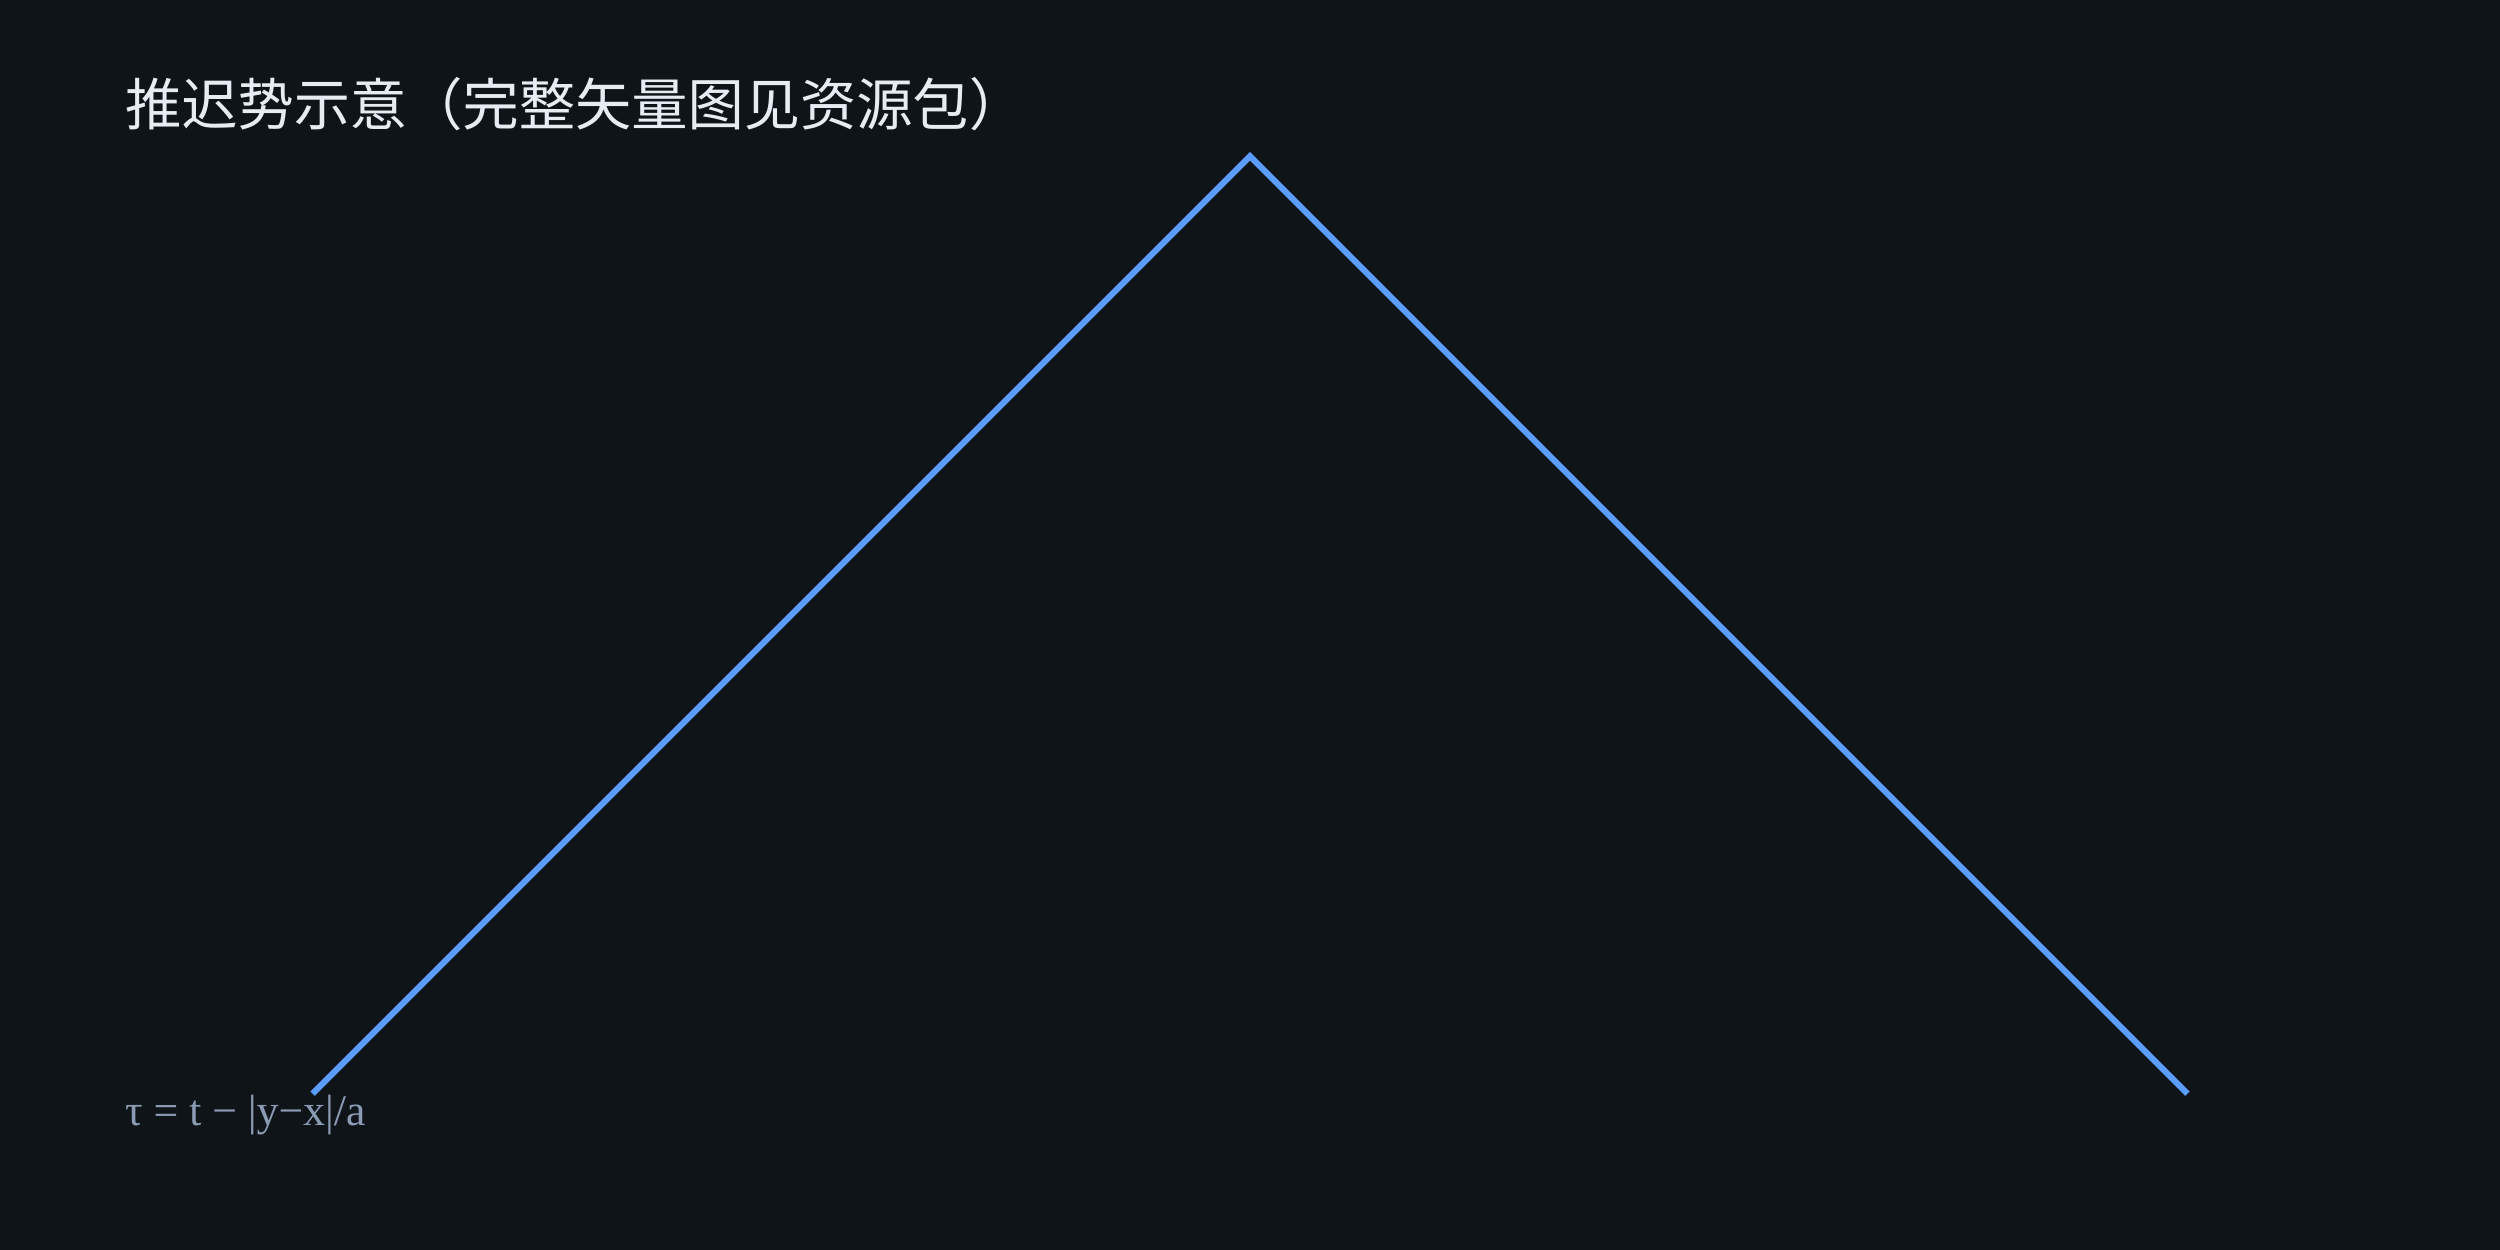
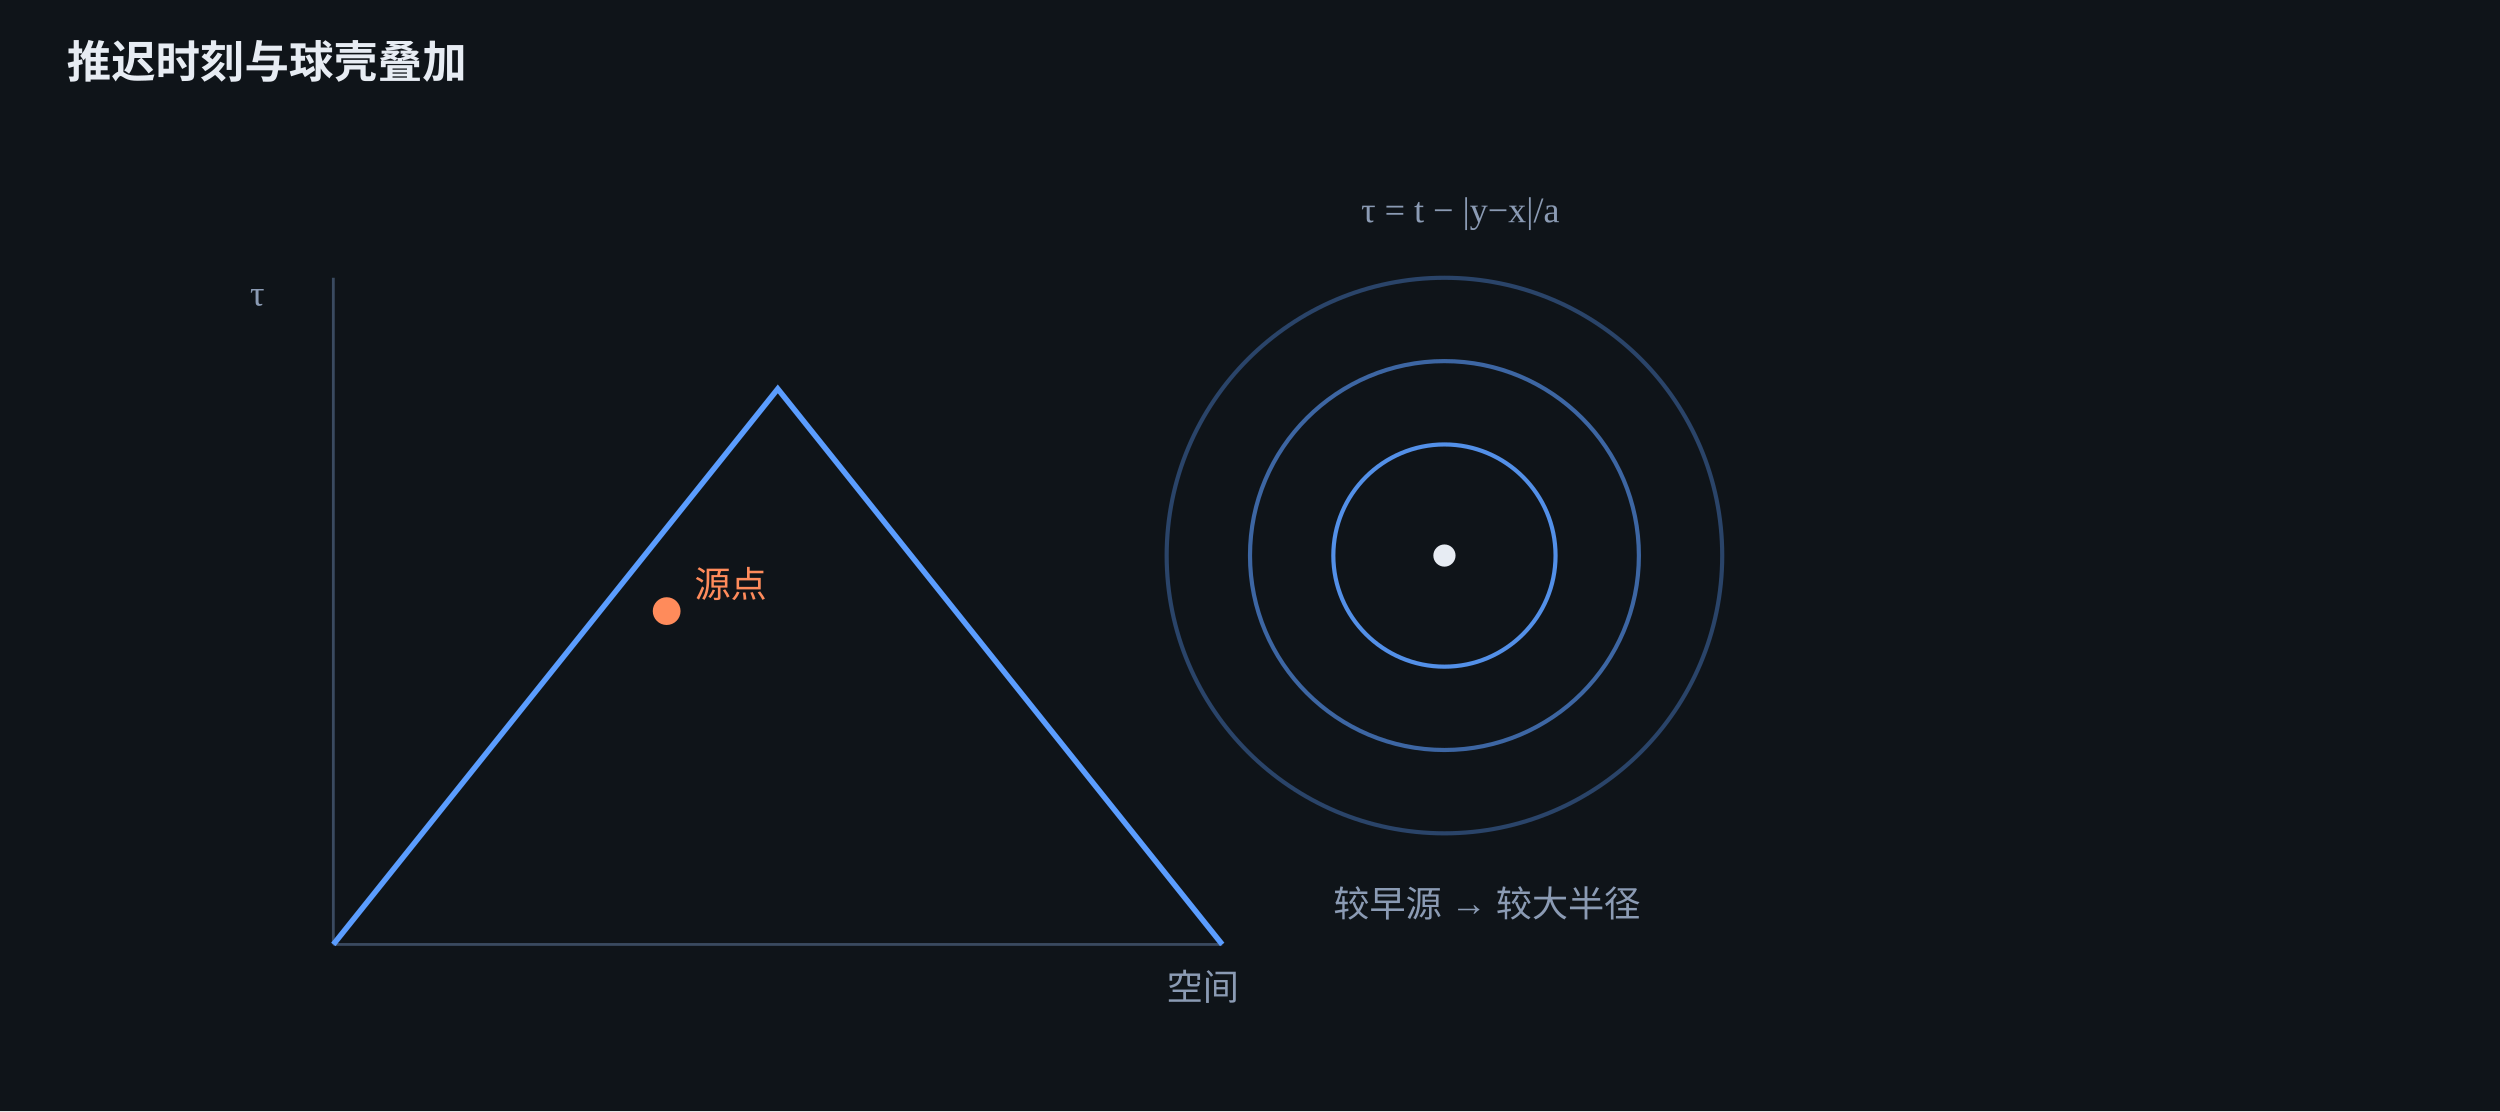
- <svg xmlns="http://www.w3.org/2000/svg" width="800" height="400" viewBox="0 0 800 400">
-   <rect width="800" height="400" fill="#0f1419" />
-   <text x="40" y="40" fill="#e7ecf3" font-family="system-ui" font-size="18">推迟势示意（完整矢量图见资源包）</text>
-   <path d="M100 350 L400 50 L700 350" fill="none" stroke="#5b9dff" stroke-width="2" />
-   <text x="40" y="360" fill="#8b9bb4" font-size="14">τ = t − |y−x|/a</text>
+ <svg xmlns="http://www.w3.org/2000/svg" width="900" height="400" viewBox="0 0 900 400">
+   <rect width="900" height="400" fill="#0f1419" />
+   <text x="24" y="28" fill="#e7ecf3" font-family="system-ui" font-size="16" font-weight="600">推迟时刻与球壳叠加</text>
+   <g transform="translate(80,60)">
+     <line x1="40" y1="280" x2="360" y2="280" stroke="#3a4a60" />
+     <line x1="40" y1="280" x2="40" y2="40" stroke="#3a4a60" />
+     <text x="340" y="300" fill="#8b9bb4" font-size="13">空间</text>
+     <text x="10" y="50" fill="#8b9bb4" font-size="13">τ</text>
+     <path d="M40 280 L200 80 L360 280" fill="none" stroke="#5b9dff" stroke-width="2" />
+     <circle cx="160" cy="160" r="5" fill="#ff8b5b" />
+     <text x="170" y="155" fill="#ff8b5b" font-size="13">源点</text>
+   </g>
+   <g transform="translate(520,200)">
+     <circle r="40" fill="none" stroke="#5b9dff" stroke-width="1.5" opacity="0.9" />
+     <circle r="70" fill="none" stroke="#5b9dff" stroke-width="1.5" opacity="0.6" />
+     <circle r="100" fill="none" stroke="#5b9dff" stroke-width="1.5" opacity="0.35" />
+     <circle r="4" fill="#e7ecf3" />
+     <text x="-40" y="130" fill="#8b9bb4" font-size="13">较早源 → 较大半径</text>
+     <text x="-30" y="-120" fill="#8b9bb4" font-size="13">τ = t − |y−x|/a</text>
+   </g>
</svg>
